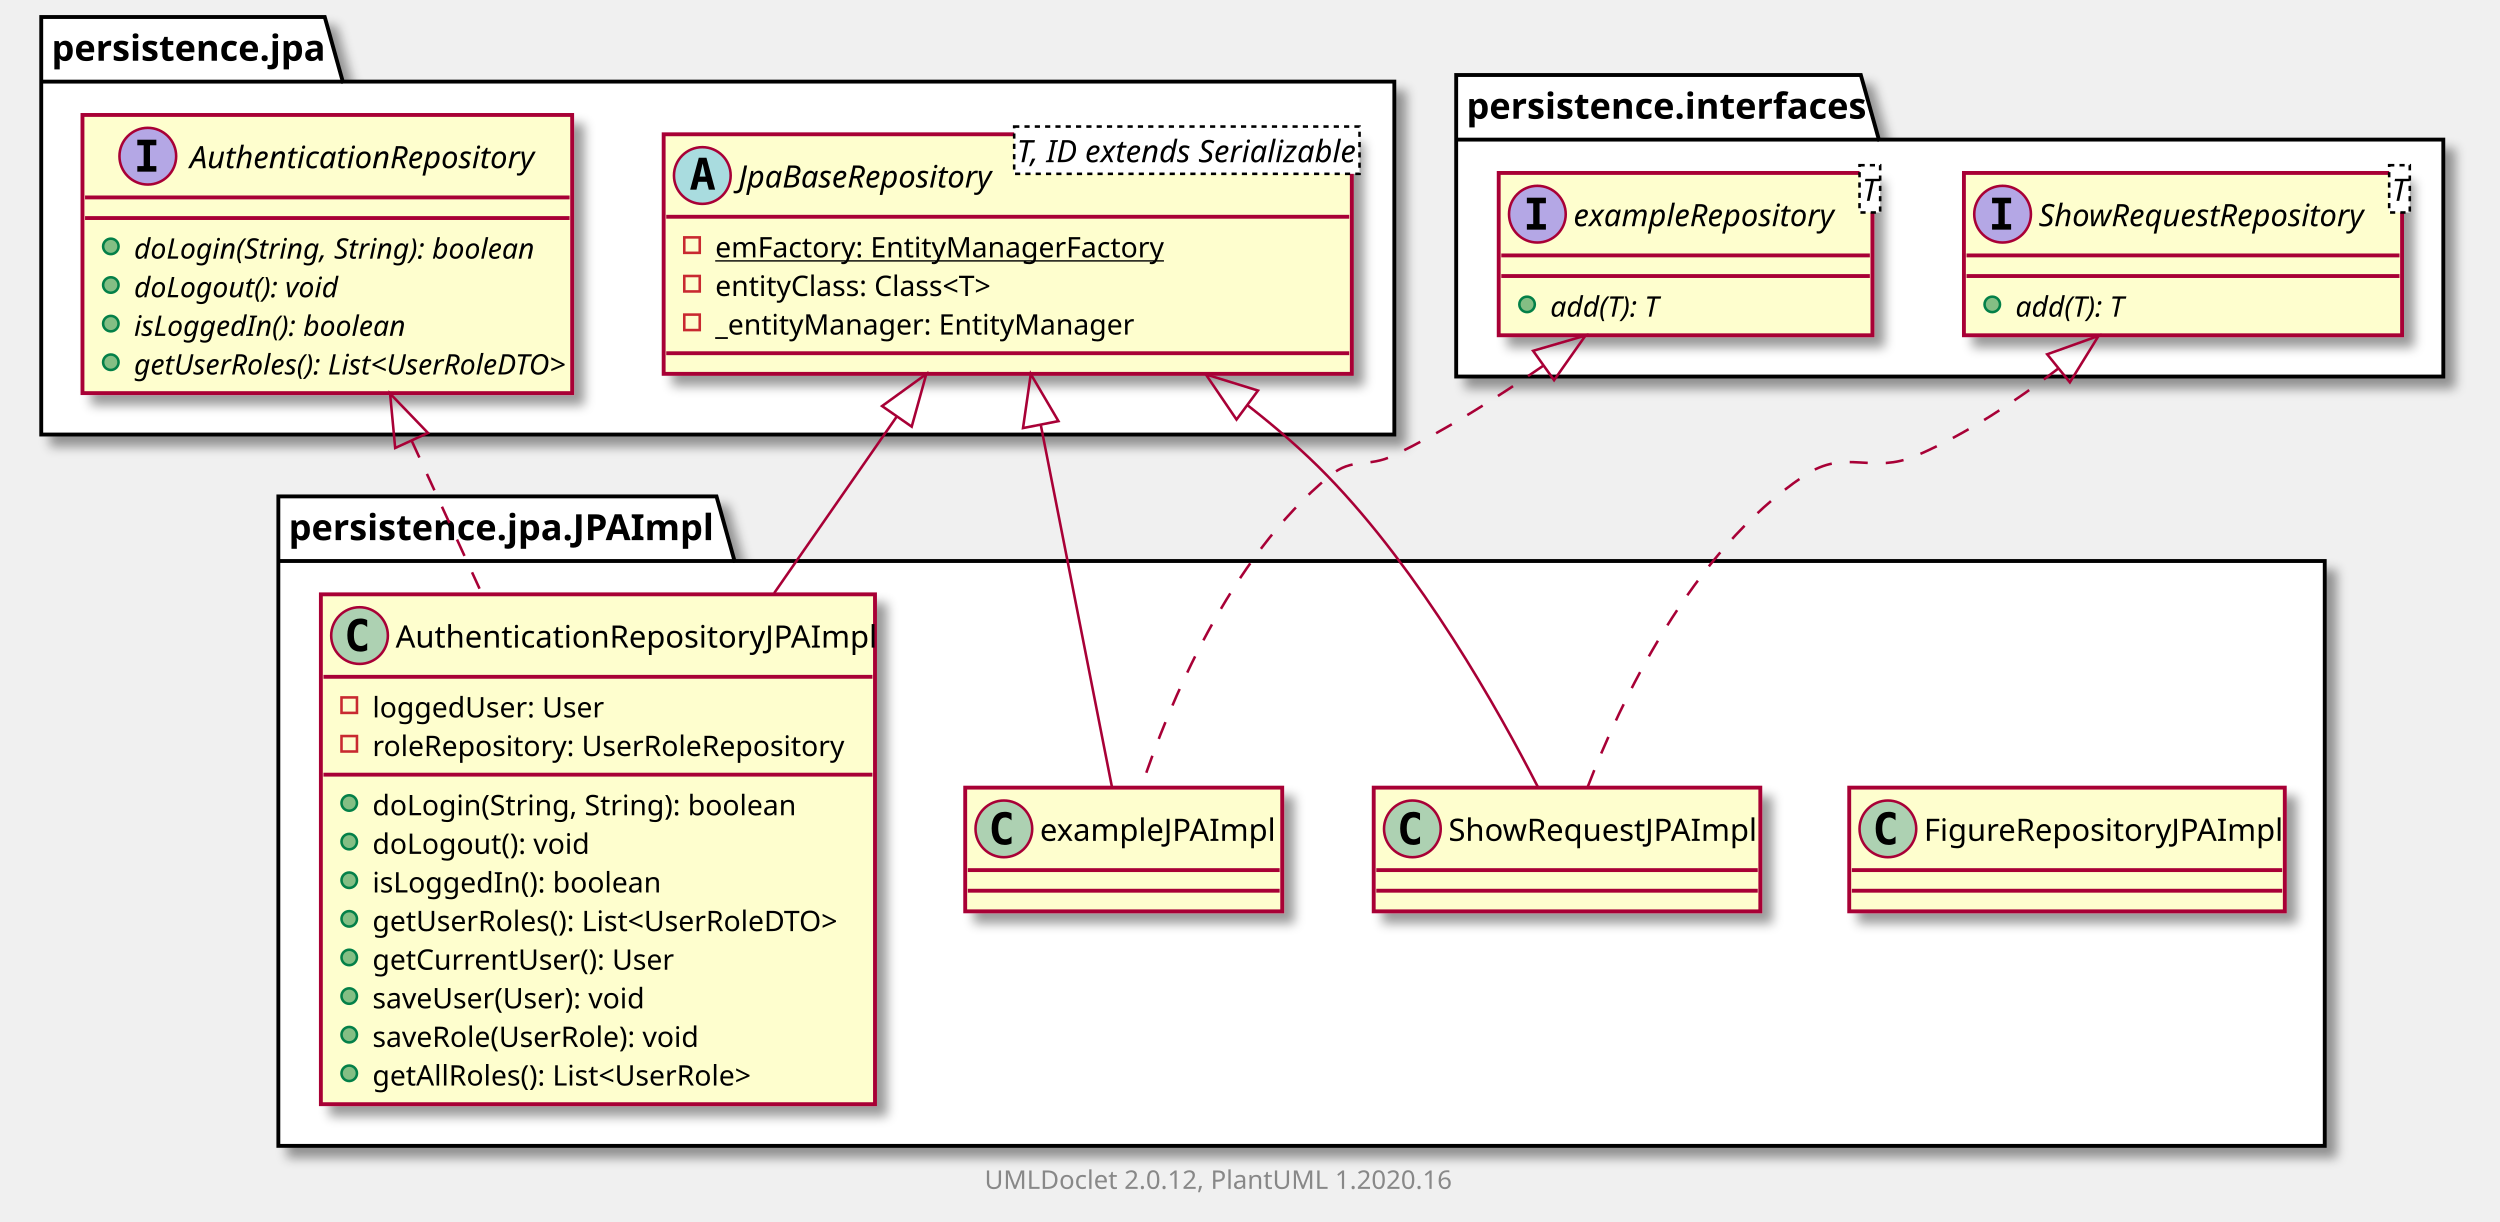
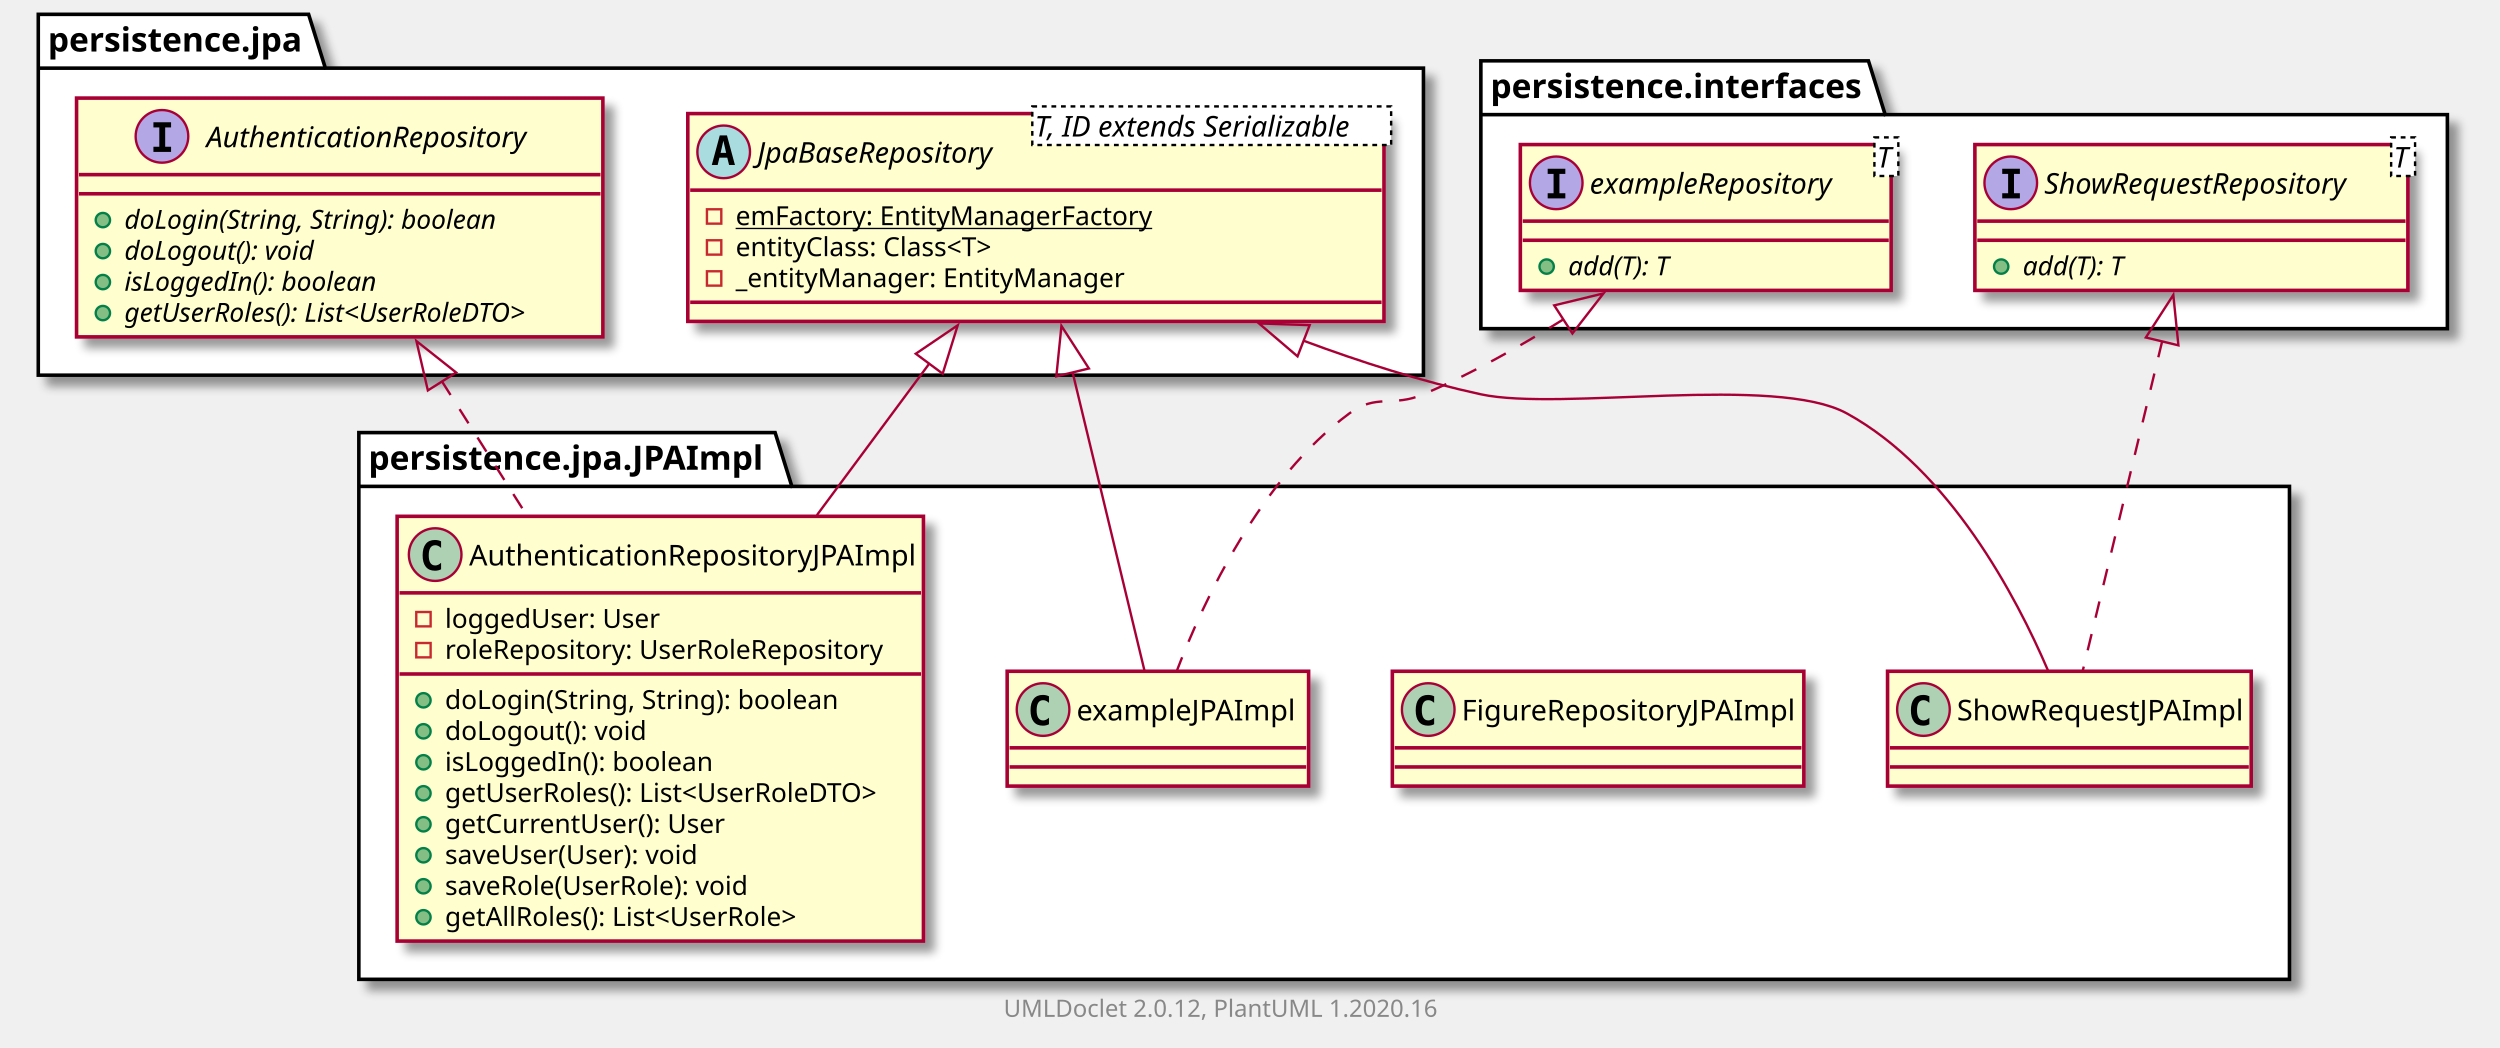
- <svg xmlns="http://www.w3.org/2000/svg" xmlns:xlink="http://www.w3.org/1999/xlink" contentScriptType="application/ecmascript" contentStyleType="text/css" height="474px" preserveAspectRatio="none" style="width:970px;height:474px;" version="1.1" viewBox="0 0 970 474" width="970px" zoomAndPan="magnify">
+ <svg xmlns="http://www.w3.org/2000/svg" xmlns:xlink="http://www.w3.org/1999/xlink" contentScriptType="application/ecmascript" contentStyleType="text/css" height="438px" preserveAspectRatio="none" style="width:1045px;height:438px;" version="1.1" viewBox="0 0 1045 438" width="1045px" zoomAndPan="magnify">
  <defs>
-     <filter height="300%" id="f1r7mi6amtvdbe" width="300%" x="-1" y="-1">
+     <filter height="300%" id="fq22nrsa3vr12" width="300%" x="-1" y="-1">
      <feGaussianBlur result="blurOut" stdDeviation="2.0" />
      <feColorMatrix in="blurOut" result="blurOut2" type="matrix" values="0 0 0 0 0 0 0 0 0 0 0 0 0 0 0 0 0 0 .4 0" />
      <feOffset dx="4.0" dy="4.0" in="blurOut2" result="blurOut3" />
      <feBlend in="SourceGraphic" in2="blurOut3" mode="normal" />
    </filter>
  </defs>
  <g>
-     <polygon fill="#FFFFFF" filter="url(#f1r7mi6amtvdbe)" points="108,192.602,278,192.602,285,217.67,902,217.67,902,444.602,108,444.602,108,192.602" style="stroke: #000000; stroke-width: 1.5;" />
-     <line style="stroke: #000000; stroke-width: 1.5;" x1="108" x2="285" y1="217.67" y2="217.67" />
-     <text fill="#000000" font-family="sans-serif" font-size="14" font-weight="bold" lengthAdjust="spacingAndGlyphs" textLength="164" x="112" y="209.568">persistence.jpa.JPAImpl</text>
-     <polygon fill="#FFFFFF" filter="url(#f1r7mi6amtvdbe)" points="16,6.602,126,6.602,133,31.67,541,31.67,541,168.602,16,168.602,16,6.602" style="stroke: #000000; stroke-width: 1.5;" />
-     <line style="stroke: #000000; stroke-width: 1.5;" x1="16" x2="133" y1="31.67" y2="31.67" />
-     <text fill="#000000" font-family="sans-serif" font-size="14" font-weight="bold" lengthAdjust="spacingAndGlyphs" textLength="104" x="20" y="23.568">persistence.jpa</text>
-     <polygon fill="#FFFFFF" filter="url(#f1r7mi6amtvdbe)" points="565,29.102,722,29.102,729,54.17,948,54.17,948,146.102,565,146.102,565,29.102" style="stroke: #000000; stroke-width: 1.5;" />
-     <line style="stroke: #000000; stroke-width: 1.5;" x1="565" x2="729" y1="54.17" y2="54.17" />
-     <text fill="#000000" font-family="sans-serif" font-size="14" font-weight="bold" lengthAdjust="spacingAndGlyphs" textLength="151" x="569" y="46.068">persistence.interfaces</text>
+     <polygon fill="#FFFFFF" filter="url(#fq22nrsa3vr12)" points="150,180.82,324,180.82,331,203.308,957,203.308,957,409.37,150,409.37,150,180.82" style="stroke: #000000; stroke-width: 1.5;" />
+     <line style="stroke: #000000; stroke-width: 1.5;" x1="150" x2="331" y1="203.308" y2="203.308" />
+     <text fill="#000000" font-family="sans-serif" font-size="14" font-weight="bold" lengthAdjust="spacingAndGlyphs" textLength="168" x="154" y="196.355">persistence.jpa.JPAImpl</text>
+     <polygon fill="#FFFFFF" filter="url(#fq22nrsa3vr12)" points="16,6,129,6,136,28.488,595,28.488,595,156.82,16,156.82,16,6" style="stroke: #000000; stroke-width: 1.5;" />
+     <line style="stroke: #000000; stroke-width: 1.5;" x1="16" x2="136" y1="28.488" y2="28.488" />
+     <text fill="#000000" font-family="sans-serif" font-size="14" font-weight="bold" lengthAdjust="spacingAndGlyphs" textLength="107" x="20" y="21.535">persistence.jpa</text>
+     <polygon fill="#FFFFFF" filter="url(#fq22nrsa3vr12)" points="619,25.43,781,25.43,788,47.918,1023,47.918,1023,137.39,619,137.39,619,25.43" style="stroke: #000000; stroke-width: 1.5;" />
+     <line style="stroke: #000000; stroke-width: 1.5;" x1="619" x2="788" y1="47.918" y2="47.918" />
+     <text fill="#000000" font-family="sans-serif" font-size="14" font-weight="bold" lengthAdjust="spacingAndGlyphs" textLength="156" x="623" y="40.965">persistence.interfaces</text>
+     <a href="exampleJPAImpl.html" target="_top" title="exampleJPAImpl.html" xlink:actuate="onRequest" xlink:href="exampleJPAImpl.html" xlink:show="new" xlink:title="exampleJPAImpl.html" xlink:type="simple">
+       <rect codeLine="3" fill="#FEFECE" filter="url(#fq22nrsa3vr12)" height="48" id="persistence.jpa.JPAImpl.exampleJPAImpl" style="stroke: #A80036; stroke-width: 1.5;" width="126" x="421" y="280.59" />
+       <ellipse cx="436" cy="296.59" fill="#ADD1B2" rx="11" ry="11" style="stroke: #A80036; stroke-width: 1.0;" />
+       <path d="M438.473,302.733 Q437.892,303.032 437.253,303.181 Q436.614,303.331 435.908,303.331 Q433.401,303.331 432.082,301.679 Q430.762,300.027 430.762,296.906 Q430.762,293.776 432.082,292.125 Q433.401,290.473 435.908,290.473 Q436.614,290.473 437.261,290.622 Q437.909,290.772 438.473,291.07 L438.473,293.793 Q437.842,293.212 437.249,292.942 Q436.655,292.673 436.024,292.673 Q434.68,292.673 433.995,293.739 Q433.31,294.806 433.31,296.906 Q433.31,298.998 433.995,300.064 Q434.68,301.131 436.024,301.131 Q436.655,301.131 437.249,300.861 Q437.842,300.591 438.473,300.01 Z " />
+       <text fill="#000000" font-family="sans-serif" font-size="12" lengthAdjust="spacingAndGlyphs" textLength="94" x="450" y="301.125">exampleJPAImpl</text>
+       <line style="stroke: #A80036; stroke-width: 1.5;" x1="422" x2="546" y1="312.59" y2="312.59" />
+       <line style="stroke: #A80036; stroke-width: 1.5;" x1="422" x2="546" y1="320.59" y2="320.59" />
+     </a>
+     <a href="ShowRequestJPAImpl.html" target="_top" title="ShowRequestJPAImpl.html" xlink:actuate="onRequest" xlink:href="ShowRequestJPAImpl.html" xlink:show="new" xlink:title="ShowRequestJPAImpl.html" xlink:type="simple">
+       <rect codeLine="5" fill="#FEFECE" filter="url(#fq22nrsa3vr12)" height="48" id="persistence.jpa.JPAImpl.ShowRequestJPAImpl" style="stroke: #A80036; stroke-width: 1.5;" width="152" x="789" y="280.59" />
+       <ellipse cx="804" cy="296.59" fill="#ADD1B2" rx="11" ry="11" style="stroke: #A80036; stroke-width: 1.0;" />
+       <path d="M806.473,302.733 Q805.892,303.032 805.253,303.181 Q804.614,303.331 803.908,303.331 Q801.401,303.331 800.082,301.679 Q798.762,300.027 798.762,296.906 Q798.762,293.776 800.082,292.125 Q801.401,290.473 803.908,290.473 Q804.614,290.473 805.261,290.622 Q805.909,290.772 806.473,291.07 L806.473,293.793 Q805.842,293.212 805.249,292.942 Q804.655,292.673 804.024,292.673 Q802.68,292.673 801.995,293.739 Q801.31,294.806 801.31,296.906 Q801.31,298.998 801.995,300.064 Q802.68,301.131 804.024,301.131 Q804.655,301.131 805.249,300.861 Q805.842,300.591 806.473,300.01 Z " />
+       <text fill="#000000" font-family="sans-serif" font-size="12" lengthAdjust="spacingAndGlyphs" textLength="120" x="818" y="301.125">ShowRequestJPAImpl</text>
+       <line style="stroke: #A80036; stroke-width: 1.5;" x1="790" x2="940" y1="312.59" y2="312.59" />
+       <line style="stroke: #A80036; stroke-width: 1.5;" x1="790" x2="940" y1="320.59" y2="320.59" />
+     </a>
    <a href="FigureRepositoryJPAImpl.html" target="_top" title="FigureRepositoryJPAImpl.html" xlink:actuate="onRequest" xlink:href="FigureRepositoryJPAImpl.html" xlink:show="new" xlink:title="FigureRepositoryJPAImpl.html" xlink:type="simple">
-       <rect codeLine="3" fill="#FEFECE" filter="url(#f1r7mi6amtvdbe)" height="48" id="persistence.jpa.JPAImpl.FigureRepositoryJPAImpl" style="stroke: #A80036; stroke-width: 1.5;" width="169" x="717.5" y="305.602" />
-       <ellipse cx="732.5" cy="321.602" fill="#ADD1B2" rx="11" ry="11" style="stroke: #A80036; stroke-width: 1.0;" />
-       <path d="M735.469,327.243 Q734.891,327.539 734.25,327.68 Q733.609,327.836 732.906,327.836 Q730.406,327.836 729.078,326.196 Q727.766,324.539 727.766,321.414 Q727.766,318.289 729.078,316.633 Q730.406,314.977 732.906,314.977 Q733.609,314.977 734.25,315.133 Q734.906,315.289 735.469,315.586 L735.469,318.305 Q734.844,317.727 734.25,317.461 Q733.656,317.18 733.031,317.18 Q731.688,317.18 731,318.258 Q730.312,319.321 730.312,321.414 Q730.312,323.508 731,324.586 Q731.688,325.649 733.031,325.649 Q733.656,325.649 734.25,325.383 Q734.844,325.102 735.469,324.524 L735.469,327.243 Z " />
-       <text fill="#000000" font-family="sans-serif" font-size="12" lengthAdjust="spacingAndGlyphs" textLength="137" x="746.5" y="326.258">FigureRepositoryJPAImpl</text>
-       <line style="stroke: #A80036; stroke-width: 1.5;" x1="718.5" x2="885.5" y1="337.602" y2="337.602" />
-       <line style="stroke: #A80036; stroke-width: 1.5;" x1="718.5" x2="885.5" y1="345.602" y2="345.602" />
+       <rect codeLine="7" fill="#FEFECE" filter="url(#fq22nrsa3vr12)" height="48" id="persistence.jpa.JPAImpl.FigureRepositoryJPAImpl" style="stroke: #A80036; stroke-width: 1.5;" width="172" x="582" y="280.59" />
+       <ellipse cx="597" cy="296.59" fill="#ADD1B2" rx="11" ry="11" style="stroke: #A80036; stroke-width: 1.0;" />
+       <path d="M599.473,302.733 Q598.892,303.032 598.253,303.181 Q597.614,303.331 596.908,303.331 Q594.401,303.331 593.082,301.679 Q591.762,300.027 591.762,296.906 Q591.762,293.776 593.082,292.125 Q594.401,290.473 596.908,290.473 Q597.614,290.473 598.261,290.622 Q598.909,290.772 599.473,291.07 L599.473,293.793 Q598.842,293.212 598.249,292.942 Q597.655,292.673 597.024,292.673 Q595.68,292.673 594.995,293.739 Q594.31,294.806 594.31,296.906 Q594.31,298.998 594.995,300.064 Q595.68,301.131 597.024,301.131 Q597.655,301.131 598.249,300.861 Q598.842,300.591 599.473,300.01 Z " />
+       <text fill="#000000" font-family="sans-serif" font-size="12" lengthAdjust="spacingAndGlyphs" textLength="140" x="611" y="301.125">FigureRepositoryJPAImpl</text>
+       <line style="stroke: #A80036; stroke-width: 1.5;" x1="583" x2="753" y1="312.59" y2="312.59" />
+       <line style="stroke: #A80036; stroke-width: 1.5;" x1="583" x2="753" y1="320.59" y2="320.59" />
    </a>
    <a href="AuthenticationRepositoryJPAImpl.html" target="_top" title="AuthenticationRepositoryJPAImpl.html" xlink:actuate="onRequest" xlink:href="AuthenticationRepositoryJPAImpl.html" xlink:show="new" xlink:title="AuthenticationRepositoryJPAImpl.html" xlink:type="simple">
-       <rect codeLine="5" fill="#FEFECE" filter="url(#f1r7mi6amtvdbe)" height="197.819" id="persistence.jpa.JPAImpl.AuthenticationRepositoryJPAImpl" style="stroke: #A80036; stroke-width: 1.5;" width="215" x="124.5" y="230.602" />
-       <ellipse cx="139.5" cy="246.602" fill="#ADD1B2" rx="11" ry="11" style="stroke: #A80036; stroke-width: 1.0;" />
-       <path d="M142.469,252.243 Q141.891,252.54 141.25,252.68 Q140.609,252.836 139.906,252.836 Q137.406,252.836 136.078,251.196 Q134.766,249.54 134.766,246.415 Q134.766,243.29 136.078,241.633 Q137.406,239.977 139.906,239.977 Q140.609,239.977 141.25,240.133 Q141.906,240.29 142.469,240.586 L142.469,243.305 Q141.844,242.727 141.25,242.461 Q140.656,242.18 140.031,242.18 Q138.688,242.18 138,243.258 Q137.312,244.321 137.312,246.415 Q137.312,248.508 138,249.586 Q138.688,250.649 140.031,250.649 Q140.656,250.649 141.25,250.383 Q141.844,250.102 142.469,249.524 L142.469,252.243 Z " />
-       <text fill="#000000" font-family="sans-serif" font-size="12" lengthAdjust="spacingAndGlyphs" textLength="183" x="153.5" y="251.258">AuthenticationRepositoryJPAImpl</text>
-       <line style="stroke: #A80036; stroke-width: 1.5;" x1="125.5" x2="338.5" y1="262.602" y2="262.602" />
-       <rect fill="none" height="6" style="stroke: #C82930; stroke-width: 1.0;" width="6" x="132.5" y="270.602" />
-       <text fill="#000000" font-family="sans-serif" font-size="11" lengthAdjust="spacingAndGlyphs" textLength="91" x="144.5" y="278.361">loggedUser: User</text>
-       <rect fill="none" height="6" style="stroke: #C82930; stroke-width: 1.0;" width="6" x="132.5" y="285.584" />
-       <text fill="#000000" font-family="sans-serif" font-size="11" lengthAdjust="spacingAndGlyphs" textLength="188" x="144.5" y="293.343">roleRepository: UserRoleRepository</text>
-       <line style="stroke: #A80036; stroke-width: 1.5;" x1="125.5" x2="338.5" y1="300.566" y2="300.566" />
-       <ellipse cx="135.5" cy="311.566" fill="#84BE84" rx="3" ry="3" style="stroke: #038048; stroke-width: 1.0;" />
-       <text fill="#000000" font-family="sans-serif" font-size="11" lengthAdjust="spacingAndGlyphs" textLength="169" x="144.5" y="316.325">doLogin(String, String): boolean</text>
-       <ellipse cx="135.5" cy="326.548" fill="#84BE84" rx="3" ry="3" style="stroke: #038048; stroke-width: 1.0;" />
-       <text fill="#000000" font-family="sans-serif" font-size="11" lengthAdjust="spacingAndGlyphs" textLength="87" x="144.5" y="331.307">doLogout(): void</text>
-       <ellipse cx="135.5" cy="341.529" fill="#84BE84" rx="3" ry="3" style="stroke: #038048; stroke-width: 1.0;" />
-       <text fill="#000000" font-family="sans-serif" font-size="11" lengthAdjust="spacingAndGlyphs" textLength="114" x="144.5" y="346.288">isLoggedIn(): boolean</text>
-       <ellipse cx="135.5" cy="356.511" fill="#84BE84" rx="3" ry="3" style="stroke: #038048; stroke-width: 1.0;" />
-       <text fill="#000000" font-family="sans-serif" font-size="11" lengthAdjust="spacingAndGlyphs" textLength="181" x="144.5" y="361.27">getUserRoles(): List&lt;UserRoleDTO&gt;</text>
-       <ellipse cx="135.5" cy="371.493" fill="#84BE84" rx="3" ry="3" style="stroke: #038048; stroke-width: 1.0;" />
-       <text fill="#000000" font-family="sans-serif" font-size="11" lengthAdjust="spacingAndGlyphs" textLength="118" x="144.5" y="376.252">getCurrentUser(): User</text>
-       <ellipse cx="135.5" cy="386.475" fill="#84BE84" rx="3" ry="3" style="stroke: #038048; stroke-width: 1.0;" />
-       <text fill="#000000" font-family="sans-serif" font-size="11" lengthAdjust="spacingAndGlyphs" textLength="106" x="144.5" y="391.234">saveUser(User): void</text>
-       <ellipse cx="135.5" cy="401.457" fill="#84BE84" rx="3" ry="3" style="stroke: #038048; stroke-width: 1.0;" />
-       <text fill="#000000" font-family="sans-serif" font-size="11" lengthAdjust="spacingAndGlyphs" textLength="128" x="144.5" y="406.216">saveRole(UserRole): void</text>
-       <ellipse cx="135.5" cy="416.439" fill="#84BE84" rx="3" ry="3" style="stroke: #038048; stroke-width: 1.0;" />
-       <text fill="#000000" font-family="sans-serif" font-size="11" lengthAdjust="spacingAndGlyphs" textLength="147" x="144.5" y="421.198">getAllRoles(): List&lt;UserRole&gt;</text>
-     </a>
-     <a href="ShowRequestJPAImpl.html" target="_top" title="ShowRequestJPAImpl.html" xlink:actuate="onRequest" xlink:href="ShowRequestJPAImpl.html" xlink:show="new" xlink:title="ShowRequestJPAImpl.html" xlink:type="simple">
-       <rect codeLine="18" fill="#FEFECE" filter="url(#f1r7mi6amtvdbe)" height="48" id="persistence.jpa.JPAImpl.ShowRequestJPAImpl" style="stroke: #A80036; stroke-width: 1.5;" width="150" x="533" y="305.602" />
-       <ellipse cx="548" cy="321.602" fill="#ADD1B2" rx="11" ry="11" style="stroke: #A80036; stroke-width: 1.0;" />
-       <path d="M550.969,327.243 Q550.391,327.539 549.75,327.68 Q549.109,327.836 548.406,327.836 Q545.906,327.836 544.578,326.196 Q543.266,324.539 543.266,321.414 Q543.266,318.289 544.578,316.633 Q545.906,314.977 548.406,314.977 Q549.109,314.977 549.75,315.133 Q550.406,315.289 550.969,315.586 L550.969,318.305 Q550.344,317.727 549.75,317.461 Q549.156,317.18 548.531,317.18 Q547.188,317.18 546.5,318.258 Q545.812,319.321 545.812,321.414 Q545.812,323.508 546.5,324.586 Q547.188,325.649 548.531,325.649 Q549.156,325.649 549.75,325.383 Q550.344,325.102 550.969,324.524 L550.969,327.243 Z " />
-       <text fill="#000000" font-family="sans-serif" font-size="12" lengthAdjust="spacingAndGlyphs" textLength="118" x="562" y="326.258">ShowRequestJPAImpl</text>
-       <line style="stroke: #A80036; stroke-width: 1.5;" x1="534" x2="682" y1="337.602" y2="337.602" />
-       <line style="stroke: #A80036; stroke-width: 1.5;" x1="534" x2="682" y1="345.602" y2="345.602" />
-     </a>
-     <a href="exampleJPAImpl.html" target="_top" title="exampleJPAImpl.html" xlink:actuate="onRequest" xlink:href="exampleJPAImpl.html" xlink:show="new" xlink:title="exampleJPAImpl.html" xlink:type="simple">
-       <rect codeLine="20" fill="#FEFECE" filter="url(#f1r7mi6amtvdbe)" height="48" id="persistence.jpa.JPAImpl.exampleJPAImpl" style="stroke: #A80036; stroke-width: 1.5;" width="123" x="374.5" y="305.602" />
-       <ellipse cx="389.5" cy="321.602" fill="#ADD1B2" rx="11" ry="11" style="stroke: #A80036; stroke-width: 1.0;" />
-       <path d="M392.469,327.243 Q391.891,327.539 391.25,327.68 Q390.609,327.836 389.906,327.836 Q387.406,327.836 386.078,326.196 Q384.766,324.539 384.766,321.414 Q384.766,318.289 386.078,316.633 Q387.406,314.977 389.906,314.977 Q390.609,314.977 391.25,315.133 Q391.906,315.289 392.469,315.586 L392.469,318.305 Q391.844,317.727 391.25,317.461 Q390.656,317.18 390.031,317.18 Q388.688,317.18 388,318.258 Q387.312,319.321 387.312,321.414 Q387.312,323.508 388,324.586 Q388.688,325.649 390.031,325.649 Q390.656,325.649 391.25,325.383 Q391.844,325.102 392.469,324.524 L392.469,327.243 Z " />
-       <text fill="#000000" font-family="sans-serif" font-size="12" lengthAdjust="spacingAndGlyphs" textLength="91" x="403.5" y="326.258">exampleJPAImpl</text>
-       <line style="stroke: #A80036; stroke-width: 1.5;" x1="375.5" x2="496.5" y1="337.602" y2="337.602" />
-       <line style="stroke: #A80036; stroke-width: 1.5;" x1="375.5" x2="496.5" y1="345.602" y2="345.602" />
+       <rect codeLine="9" fill="#FEFECE" filter="url(#fq22nrsa3vr12)" height="177.551" id="persistence.jpa.JPAImpl.AuthenticationRepositoryJPAImpl" style="stroke: #A80036; stroke-width: 1.5;" width="220" x="166" y="215.82" />
+       <ellipse cx="181.9" cy="231.82" fill="#ADD1B2" rx="11" ry="11" style="stroke: #A80036; stroke-width: 1.0;" />
+       <path d="M184.373,237.963 Q183.792,238.262 183.153,238.411 Q182.514,238.561 181.808,238.561 Q179.301,238.561 177.982,236.909 Q176.662,235.257 176.662,232.136 Q176.662,229.006 177.982,227.355 Q179.301,225.703 181.808,225.703 Q182.514,225.703 183.161,225.852 Q183.809,226.002 184.373,226.3 L184.373,229.023 Q183.742,228.442 183.149,228.172 Q182.555,227.903 181.924,227.903 Q180.58,227.903 179.895,228.969 Q179.21,230.036 179.21,232.136 Q179.21,234.228 179.895,235.294 Q180.58,236.361 181.924,236.361 Q182.555,236.361 183.149,236.091 Q183.742,235.821 184.373,235.24 Z " />
+       <text fill="#000000" font-family="sans-serif" font-size="12" lengthAdjust="spacingAndGlyphs" textLength="186" x="196.1" y="236.355">AuthenticationRepositoryJPAImpl</text>
+       <line style="stroke: #A80036; stroke-width: 1.5;" x1="167" x2="385" y1="247.82" y2="247.82" />
+       <rect fill="none" height="6" style="stroke: #C82930; stroke-width: 1.0;" width="6" x="174" y="255.82" />
+       <text fill="#000000" font-family="sans-serif" font-size="11" lengthAdjust="spacingAndGlyphs" textLength="93" x="186" y="262.455">loggedUser: User</text>
+       <rect fill="none" height="6" style="stroke: #C82930; stroke-width: 1.0;" width="6" x="174" y="268.775" />
+       <text fill="#000000" font-family="sans-serif" font-size="11" lengthAdjust="spacingAndGlyphs" textLength="191" x="186" y="275.41">roleRepository: UserRoleRepository</text>
+       <line style="stroke: #A80036; stroke-width: 1.5;" x1="167" x2="385" y1="281.73" y2="281.73" />
+       <ellipse cx="177" cy="292.73" fill="#84BE84" rx="3" ry="3" style="stroke: #038048; stroke-width: 1.0;" />
+       <text fill="#000000" font-family="sans-serif" font-size="11" lengthAdjust="spacingAndGlyphs" textLength="171" x="186" y="296.365">doLogin(String, String): boolean</text>
+       <ellipse cx="177" cy="305.685" fill="#84BE84" rx="3" ry="3" style="stroke: #038048; stroke-width: 1.0;" />
+       <text fill="#000000" font-family="sans-serif" font-size="11" lengthAdjust="spacingAndGlyphs" textLength="89" x="186" y="309.32">doLogout(): void</text>
+       <ellipse cx="177" cy="318.64" fill="#84BE84" rx="3" ry="3" style="stroke: #038048; stroke-width: 1.0;" />
+       <text fill="#000000" font-family="sans-serif" font-size="11" lengthAdjust="spacingAndGlyphs" textLength="116" x="186" y="322.275">isLoggedIn(): boolean</text>
+       <ellipse cx="177" cy="331.595" fill="#84BE84" rx="3" ry="3" style="stroke: #038048; stroke-width: 1.0;" />
+       <text fill="#000000" font-family="sans-serif" font-size="11" lengthAdjust="spacingAndGlyphs" textLength="194" x="186" y="335.23">getUserRoles(): List&lt;UserRoleDTO&gt;</text>
+       <ellipse cx="177" cy="344.55" fill="#84BE84" rx="3" ry="3" style="stroke: #038048; stroke-width: 1.0;" />
+       <text fill="#000000" font-family="sans-serif" font-size="11" lengthAdjust="spacingAndGlyphs" textLength="123" x="186" y="348.185">getCurrentUser(): User</text>
+       <ellipse cx="177" cy="357.505" fill="#84BE84" rx="3" ry="3" style="stroke: #038048; stroke-width: 1.0;" />
+       <text fill="#000000" font-family="sans-serif" font-size="11" lengthAdjust="spacingAndGlyphs" textLength="111" x="186" y="361.14">saveUser(User): void</text>
+       <ellipse cx="177" cy="370.461" fill="#84BE84" rx="3" ry="3" style="stroke: #038048; stroke-width: 1.0;" />
+       <text fill="#000000" font-family="sans-serif" font-size="11" lengthAdjust="spacingAndGlyphs" textLength="132" x="186" y="374.095">saveRole(UserRole): void</text>
+       <ellipse cx="177" cy="383.416" fill="#84BE84" rx="3" ry="3" style="stroke: #038048; stroke-width: 1.0;" />
+       <text fill="#000000" font-family="sans-serif" font-size="11" lengthAdjust="spacingAndGlyphs" textLength="159" x="186" y="387.05">getAllRoles(): List&lt;UserRole&gt;</text>
    </a>
    <a href="../JpaBaseRepository.html" target="_top" title="../JpaBaseRepository.html" xlink:actuate="onRequest" xlink:href="../JpaBaseRepository.html" xlink:show="new" xlink:title="../JpaBaseRepository.html" xlink:type="simple">
-       <rect codeLine="31" fill="#FEFECE" filter="url(#f1r7mi6amtvdbe)" height="92.946" id="persistence.jpa.JpaBaseRepository" style="stroke: #A80036; stroke-width: 1.5;" width="267" x="257.5" y="52.102" />
-       <ellipse cx="272.5" cy="68.102" fill="#A9DCDF" rx="11" ry="11" style="stroke: #A80036; stroke-width: 1.0;" />
-       <path d="M272.609,63.446 L271.453,68.524 L273.781,68.524 L272.609,63.446 Z M271.125,61.211 L274.109,61.211 L277.469,73.602 L275.016,73.602 L274.25,70.54 L270.969,70.54 L270.219,73.602 L267.781,73.602 L271.125,61.211 Z " />
-       <text fill="#000000" font-family="sans-serif" font-size="12" font-style="italic" lengthAdjust="spacingAndGlyphs" textLength="99" x="286.5" y="72.758">JpaBaseRepository</text>
-       <rect fill="#FFFFFF" height="18.344" style="stroke: #000000; stroke-width: 1.0; stroke-dasharray: 2.0,2.0;" width="134" x="393.5" y="49.102" />
-       <text fill="#000000" font-family="sans-serif" font-size="12" font-style="italic" lengthAdjust="spacingAndGlyphs" textLength="132" x="394.5" y="62.93">T, ID extends Serializable</text>
-       <line style="stroke: #A80036; stroke-width: 1.5;" x1="258.5" x2="523.5" y1="84.102" y2="84.102" />
-       <rect fill="none" height="6" style="stroke: #C82930; stroke-width: 1.0;" width="6" x="265.5" y="92.102" />
-       <text fill="#000000" font-family="sans-serif" font-size="11" lengthAdjust="spacingAndGlyphs" text-decoration="underline" textLength="177" x="277.5" y="99.861">emFactory: EntityManagerFactory</text>
-       <rect fill="none" height="6" style="stroke: #C82930; stroke-width: 1.0;" width="6" x="265.5" y="107.084" />
-       <text fill="#000000" font-family="sans-serif" font-size="11" lengthAdjust="spacingAndGlyphs" textLength="106" x="277.5" y="114.843">entityClass: Class&lt;T&gt;</text>
-       <rect fill="none" height="6" style="stroke: #C82930; stroke-width: 1.0;" width="6" x="265.5" y="122.066" />
-       <text fill="#000000" font-family="sans-serif" font-size="11" lengthAdjust="spacingAndGlyphs" textLength="165" x="277.5" y="129.825">_entityManager: EntityManager</text>
-       <line style="stroke: #A80036; stroke-width: 1.5;" x1="258.5" x2="523.5" y1="137.048" y2="137.048" />
+       <rect codeLine="31" fill="#FEFECE" filter="url(#fq22nrsa3vr12)" height="86.865" id="persistence.jpa.JpaBaseRepository" style="stroke: #A80036; stroke-width: 1.5;" width="291" x="287.5" y="47.48" />
+       <ellipse cx="302.5" cy="63.48" fill="#A9DCDF" rx="11" ry="11" style="stroke: #A80036; stroke-width: 1.0;" />
+       <path d="M302.363,58.828 L301.209,63.9 L303.525,63.9 Z M300.869,56.587 L303.866,56.587 L307.211,68.98 L304.762,68.98 L303.998,65.917 L300.72,65.917 L299.973,68.98 L297.524,68.98 Z " />
+       <text fill="#000000" font-family="sans-serif" font-size="12" font-style="italic" lengthAdjust="spacingAndGlyphs" textLength="107" x="316.5" y="68.015">JpaBaseRepository</text>
+       <rect fill="#FFFFFF" height="16.133" style="stroke: #000000; stroke-width: 1.0; stroke-dasharray: 2.0,2.0;" width="150" x="431.5" y="44.48" />
+       <text fill="#000000" font-family="sans-serif" font-size="12" font-style="italic" lengthAdjust="spacingAndGlyphs" textLength="148" x="432.5" y="57.082">T, ID extends Serializable</text>
+       <line style="stroke: #A80036; stroke-width: 1.5;" x1="288.5" x2="577.5" y1="79.48" y2="79.48" />
+       <rect fill="none" height="6" style="stroke: #C82930; stroke-width: 1.0;" width="6" x="295.5" y="87.48" />
+       <text fill="#000000" font-family="sans-serif" font-size="11" lengthAdjust="spacingAndGlyphs" text-decoration="underline" textLength="178" x="307.5" y="94.115">emFactory: EntityManagerFactory</text>
+       <rect fill="none" height="6" style="stroke: #C82930; stroke-width: 1.0;" width="6" x="295.5" y="100.435" />
+       <text fill="#000000" font-family="sans-serif" font-size="11" lengthAdjust="spacingAndGlyphs" textLength="119" x="307.5" y="107.07">entityClass: Class&lt;T&gt;</text>
+       <rect fill="none" height="6" style="stroke: #C82930; stroke-width: 1.0;" width="6" x="295.5" y="113.39" />
+       <text fill="#000000" font-family="sans-serif" font-size="11" lengthAdjust="spacingAndGlyphs" textLength="164" x="307.5" y="120.025">_entityManager: EntityManager</text>
+       <line style="stroke: #A80036; stroke-width: 1.5;" x1="288.5" x2="577.5" y1="126.345" y2="126.345" />
    </a>
    <a href="../AuthenticationRepository.html" target="_top" title="../AuthenticationRepository.html" xlink:actuate="onRequest" xlink:href="../AuthenticationRepository.html" xlink:show="new" xlink:title="../AuthenticationRepository.html" xlink:type="simple">
-       <rect codeLine="36" fill="#FEFECE" filter="url(#f1r7mi6amtvdbe)" height="107.928" id="persistence.jpa.AuthenticationRepository" style="stroke: #A80036; stroke-width: 1.5;" width="190" x="32" y="44.602" />
-       <ellipse cx="57.35" cy="60.602" fill="#B4A7E5" rx="11" ry="11" style="stroke: #A80036; stroke-width: 1.0;" />
-       <path d="M53.272,56.368 L53.272,54.211 L60.663,54.211 L60.663,56.368 L58.194,56.368 L58.194,64.446 L60.663,64.446 L60.663,66.602 L53.272,66.602 L53.272,64.446 L55.741,64.446 L55.741,56.368 L53.272,56.368 Z " />
-       <text fill="#000000" font-family="sans-serif" font-size="12" font-style="italic" lengthAdjust="spacingAndGlyphs" textLength="135" x="73.65" y="65.258">AuthenticationRepository</text>
-       <line style="stroke: #A80036; stroke-width: 1.5;" x1="33" x2="221" y1="76.602" y2="76.602" />
-       <line style="stroke: #A80036; stroke-width: 1.5;" x1="33" x2="221" y1="84.602" y2="84.602" />
-       <ellipse cx="43" cy="95.602" fill="#84BE84" rx="3" ry="3" style="stroke: #038048; stroke-width: 1.0;" />
-       <text fill="#000000" font-family="sans-serif" font-size="11" font-style="italic" lengthAdjust="spacingAndGlyphs" textLength="152" x="52" y="100.361">doLogin(String, String): boolean</text>
-       <ellipse cx="43" cy="110.584" fill="#84BE84" rx="3" ry="3" style="stroke: #038048; stroke-width: 1.0;" />
-       <text fill="#000000" font-family="sans-serif" font-size="11" font-style="italic" lengthAdjust="spacingAndGlyphs" textLength="77" x="52" y="115.343">doLogout(): void</text>
-       <ellipse cx="43" cy="125.566" fill="#84BE84" rx="3" ry="3" style="stroke: #038048; stroke-width: 1.0;" />
-       <text fill="#000000" font-family="sans-serif" font-size="11" font-style="italic" lengthAdjust="spacingAndGlyphs" textLength="102" x="52" y="130.325">isLoggedIn(): boolean</text>
-       <ellipse cx="43" cy="140.548" fill="#84BE84" rx="3" ry="3" style="stroke: #038048; stroke-width: 1.0;" />
-       <text fill="#000000" font-family="sans-serif" font-size="11" font-style="italic" lengthAdjust="spacingAndGlyphs" textLength="164" x="52" y="145.307">getUserRoles(): List&lt;UserRoleDTO&gt;</text>
+       <rect codeLine="36" fill="#FEFECE" filter="url(#fq22nrsa3vr12)" height="99.82" id="persistence.jpa.AuthenticationRepository" style="stroke: #A80036; stroke-width: 1.5;" width="220" x="32" y="41" />
+       <ellipse cx="67.7" cy="57" fill="#B4A7E5" rx="11" ry="11" style="stroke: #A80036; stroke-width: 1.0;" />
+       <path d="M64.128,53.265 L64.128,51.107 L71.507,51.107 L71.507,53.265 L69.042,53.265 L69.042,61.342 L71.507,61.342 L71.507,63.5 L64.128,63.5 L64.128,61.342 L66.593,61.342 L66.593,53.265 Z " />
+       <text fill="#000000" font-family="sans-serif" font-size="12" font-style="italic" lengthAdjust="spacingAndGlyphs" textLength="142" x="86.3" y="61.535">AuthenticationRepository</text>
+       <line style="stroke: #A80036; stroke-width: 1.5;" x1="33" x2="251" y1="73" y2="73" />
+       <line style="stroke: #A80036; stroke-width: 1.5;" x1="33" x2="251" y1="81" y2="81" />
+       <ellipse cx="43" cy="92" fill="#84BE84" rx="3" ry="3" style="stroke: #038048; stroke-width: 1.0;" />
+       <text fill="#000000" font-family="sans-serif" font-size="11" font-style="italic" lengthAdjust="spacingAndGlyphs" textLength="171" x="52" y="95.635">doLogin(String, String): boolean</text>
+       <ellipse cx="43" cy="104.955" fill="#84BE84" rx="3" ry="3" style="stroke: #038048; stroke-width: 1.0;" />
+       <text fill="#000000" font-family="sans-serif" font-size="11" font-style="italic" lengthAdjust="spacingAndGlyphs" textLength="89" x="52" y="108.59">doLogout(): void</text>
+       <ellipse cx="43" cy="117.91" fill="#84BE84" rx="3" ry="3" style="stroke: #038048; stroke-width: 1.0;" />
+       <text fill="#000000" font-family="sans-serif" font-size="11" font-style="italic" lengthAdjust="spacingAndGlyphs" textLength="116" x="52" y="121.545">isLoggedIn(): boolean</text>
+       <ellipse cx="43" cy="130.865" fill="#84BE84" rx="3" ry="3" style="stroke: #038048; stroke-width: 1.0;" />
+       <text fill="#000000" font-family="sans-serif" font-size="11" font-style="italic" lengthAdjust="spacingAndGlyphs" textLength="194" x="52" y="134.5">getUserRoles(): List&lt;UserRoleDTO&gt;</text>
+     </a>
+     <a href="../../interfaces/exampleRepository.html" target="_top" title="../../interfaces/exampleRepository.html" xlink:actuate="onRequest" xlink:href="../../interfaces/exampleRepository.html" xlink:show="new" xlink:title="../../interfaces/exampleRepository.html" xlink:type="simple">
+       <rect codeLine="45" fill="#FEFECE" filter="url(#fq22nrsa3vr12)" height="60.955" id="persistence.interfaces.exampleRepository" style="stroke: #A80036; stroke-width: 1.5;" width="155" x="635.5" y="60.43" />
+       <ellipse cx="650.5" cy="76.43" fill="#B4A7E5" rx="11" ry="11" style="stroke: #A80036; stroke-width: 1.0;" />
+       <path d="M646.928,72.695 L646.928,70.537 L654.307,70.537 L654.307,72.695 L651.842,72.695 L651.842,80.772 L654.307,80.772 L654.307,82.93 L646.928,82.93 L646.928,80.772 L649.393,80.772 L649.393,72.695 Z " />
+       <text fill="#000000" font-family="sans-serif" font-size="12" font-style="italic" lengthAdjust="spacingAndGlyphs" textLength="111" x="664.5" y="80.965">exampleRepository</text>
+       <rect fill="#FFFFFF" height="16.133" style="stroke: #000000; stroke-width: 1.0; stroke-dasharray: 2.0,2.0;" width="10" x="783.5" y="57.43" />
+       <text fill="#000000" font-family="sans-serif" font-size="12" font-style="italic" lengthAdjust="spacingAndGlyphs" textLength="8" x="784.5" y="70.032">T</text>
+       <line style="stroke: #A80036; stroke-width: 1.5;" x1="636.5" x2="789.5" y1="92.43" y2="92.43" />
+       <line style="stroke: #A80036; stroke-width: 1.5;" x1="636.5" x2="789.5" y1="100.43" y2="100.43" />
+       <ellipse cx="646.5" cy="111.43" fill="#84BE84" rx="3" ry="3" style="stroke: #038048; stroke-width: 1.0;" />
+       <text fill="#000000" font-family="sans-serif" font-size="11" font-style="italic" lengthAdjust="spacingAndGlyphs" textLength="48" x="655.5" y="115.065">add(T): T</text>
    </a>
    <a href="../../interfaces/ShowRequestRepository.html" target="_top" title="../../interfaces/ShowRequestRepository.html" xlink:actuate="onRequest" xlink:href="../../interfaces/ShowRequestRepository.html" xlink:show="new" xlink:title="../../interfaces/ShowRequestRepository.html" xlink:type="simple">
-       <rect codeLine="45" fill="#FEFECE" filter="url(#f1r7mi6amtvdbe)" height="62.982" id="persistence.interfaces.ShowRequestRepository" style="stroke: #A80036; stroke-width: 1.5;" width="170" x="762" y="67.102" />
-       <ellipse cx="777" cy="83.102" fill="#B4A7E5" rx="11" ry="11" style="stroke: #A80036; stroke-width: 1.0;" />
-       <path d="M772.922,78.868 L772.922,76.711 L780.312,76.711 L780.312,78.868 L777.844,78.868 L777.844,86.946 L780.312,86.946 L780.312,89.102 L772.922,89.102 L772.922,86.946 L775.391,86.946 L775.391,78.868 L772.922,78.868 Z " />
-       <text fill="#000000" font-family="sans-serif" font-size="12" font-style="italic" lengthAdjust="spacingAndGlyphs" textLength="128" x="791" y="87.758">ShowRequestRepository</text>
-       <rect fill="#FFFFFF" height="18.344" style="stroke: #000000; stroke-width: 1.0; stroke-dasharray: 2.0,2.0;" width="8" x="927" y="64.102" />
-       <text fill="#000000" font-family="sans-serif" font-size="12" font-style="italic" lengthAdjust="spacingAndGlyphs" textLength="6" x="928" y="77.93">T</text>
-       <line style="stroke: #A80036; stroke-width: 1.5;" x1="763" x2="931" y1="99.102" y2="99.102" />
-       <line style="stroke: #A80036; stroke-width: 1.5;" x1="763" x2="931" y1="107.102" y2="107.102" />
-       <ellipse cx="773" cy="118.102" fill="#84BE84" rx="3" ry="3" style="stroke: #038048; stroke-width: 1.0;" />
-       <text fill="#000000" font-family="sans-serif" font-size="11" font-style="italic" lengthAdjust="spacingAndGlyphs" textLength="42" x="782" y="122.861">add(T): T</text>
+       <rect codeLine="48" fill="#FEFECE" filter="url(#fq22nrsa3vr12)" height="60.955" id="persistence.interfaces.ShowRequestRepository" style="stroke: #A80036; stroke-width: 1.5;" width="181" x="825.5" y="60.43" />
+       <ellipse cx="840.5" cy="76.43" fill="#B4A7E5" rx="11" ry="11" style="stroke: #A80036; stroke-width: 1.0;" />
+       <path d="M836.928,72.695 L836.928,70.537 L844.307,70.537 L844.307,72.695 L841.842,72.695 L841.842,80.772 L844.307,80.772 L844.307,82.93 L836.928,82.93 L836.928,80.772 L839.393,80.772 L839.393,72.695 Z " />
+       <text fill="#000000" font-family="sans-serif" font-size="12" font-style="italic" lengthAdjust="spacingAndGlyphs" textLength="137" x="854.5" y="80.965">ShowRequestRepository</text>
+       <rect fill="#FFFFFF" height="16.133" style="stroke: #000000; stroke-width: 1.0; stroke-dasharray: 2.0,2.0;" width="10" x="999.5" y="57.43" />
+       <text fill="#000000" font-family="sans-serif" font-size="12" font-style="italic" lengthAdjust="spacingAndGlyphs" textLength="8" x="1000.5" y="70.032">T</text>
+       <line style="stroke: #A80036; stroke-width: 1.5;" x1="826.5" x2="1005.5" y1="92.43" y2="92.43" />
+       <line style="stroke: #A80036; stroke-width: 1.5;" x1="826.5" x2="1005.5" y1="100.43" y2="100.43" />
+       <ellipse cx="836.5" cy="111.43" fill="#84BE84" rx="3" ry="3" style="stroke: #038048; stroke-width: 1.0;" />
+       <text fill="#000000" font-family="sans-serif" font-size="11" font-style="italic" lengthAdjust="spacingAndGlyphs" textLength="48" x="845.5" y="115.065">add(T): T</text>
    </a>
-     <a href="../../interfaces/exampleRepository.html" target="_top" title="../../interfaces/exampleRepository.html" xlink:actuate="onRequest" xlink:href="../../interfaces/exampleRepository.html" xlink:show="new" xlink:title="../../interfaces/exampleRepository.html" xlink:type="simple">
-       <rect codeLine="48" fill="#FEFECE" filter="url(#f1r7mi6amtvdbe)" height="62.982" id="persistence.interfaces.exampleRepository" style="stroke: #A80036; stroke-width: 1.5;" width="145" x="581.5" y="67.102" />
-       <ellipse cx="596.5" cy="83.102" fill="#B4A7E5" rx="11" ry="11" style="stroke: #A80036; stroke-width: 1.0;" />
-       <path d="M592.422,78.868 L592.422,76.711 L599.812,76.711 L599.812,78.868 L597.344,78.868 L597.344,86.946 L599.812,86.946 L599.812,89.102 L592.422,89.102 L592.422,86.946 L594.891,86.946 L594.891,78.868 L592.422,78.868 Z " />
-       <text fill="#000000" font-family="sans-serif" font-size="12" font-style="italic" lengthAdjust="spacingAndGlyphs" textLength="103" x="610.5" y="87.758">exampleRepository</text>
-       <rect fill="#FFFFFF" height="18.344" style="stroke: #000000; stroke-width: 1.0; stroke-dasharray: 2.0,2.0;" width="8" x="721.5" y="64.102" />
-       <text fill="#000000" font-family="sans-serif" font-size="12" font-style="italic" lengthAdjust="spacingAndGlyphs" textLength="6" x="722.5" y="77.93">T</text>
-       <line style="stroke: #A80036; stroke-width: 1.5;" x1="582.5" x2="725.5" y1="99.102" y2="99.102" />
-       <line style="stroke: #A80036; stroke-width: 1.5;" x1="582.5" x2="725.5" y1="107.102" y2="107.102" />
-       <ellipse cx="592.5" cy="118.102" fill="#84BE84" rx="3" ry="3" style="stroke: #038048; stroke-width: 1.0;" />
-       <text fill="#000000" font-family="sans-serif" font-size="11" font-style="italic" lengthAdjust="spacingAndGlyphs" textLength="42" x="601.5" y="122.861">add(T): T</text>
-     </a>
-     <path codeLine="22" d="M347.9,161.682 C333.24,182.782 316.49,206.922 300.36,230.152 " fill="none" id="persistence.jpa.JpaBaseRepository-backto-persistence.jpa.JPAImpl.AuthenticationRepositoryJPAImpl" style="stroke: #A80036; stroke-width: 1.0;" />
-     <polygon fill="none" points="342.24,157.552,359.4,145.122,353.74,165.542,342.24,157.552" style="stroke: #A80036; stroke-width: 1.0;" />
-     <path codeLine="23" d="M159.8,171.152 C168.41,189.912 177.84,210.472 186.96,230.362 " fill="none" id="persistence.jpa.AuthenticationRepository-backto-persistence.jpa.JPAImpl.AuthenticationRepositoryJPAImpl" style="stroke: #A80036; stroke-width: 1.0; stroke-dasharray: 7.0,7.0;" />
-     <polygon fill="none" points="153.33,173.812,151.35,152.712,166.05,167.982,153.33,173.812" style="stroke: #A80036; stroke-width: 1.0;" />
-     <path codeLine="24" d="M484.09,157.272 C495.05,165.802 505.65,174.982 515,184.602 C551.21,221.822 581.27,275.212 596.74,305.432 " fill="none" id="persistence.jpa.JpaBaseRepository-backto-persistence.jpa.JPAImpl.ShowRequestJPAImpl" style="stroke: #A80036; stroke-width: 1.0;" />
-     <polygon fill="none" points="479.77,162.792,467.86,145.262,488.1,151.532,479.77,162.792" style="stroke: #A80036; stroke-width: 1.0;" />
-     <path codeLine="25" d="M798.58,143.012 C782.24,155.612 763.24,168.222 744,176.602 C725.78,184.542 716.5,173.522 700,184.602 C655.91,214.192 628.5,272.802 616,305.392 " fill="none" id="persistence.interfaces.ShowRequestRepository-backto-persistence.jpa.JPAImpl.ShowRequestJPAImpl" style="stroke: #A80036; stroke-width: 1.0; stroke-dasharray: 7.0,7.0;" />
-     <polygon fill="none" points="794.3,137.462,814.24,130.312,803.11,148.342,794.3,137.462" style="stroke: #A80036; stroke-width: 1.0;" />
-     <path codeLine="26" d="M403.85,165.002 C413.11,212.122 425.06,272.932 431.47,305.532 " fill="none" id="persistence.jpa.JpaBaseRepository-backto-persistence.jpa.JPAImpl.exampleJPAImpl" style="stroke: #A80036; stroke-width: 1.0;" />
-     <polygon fill="none" points="396.93,166.092,399.94,145.122,410.67,163.392,396.93,166.092" style="stroke: #A80036; stroke-width: 1.0;" />
-     <path codeLine="27" d="M598.66,141.982 C580.9,154.292 560.7,166.992 541,176.602 C530.52,181.722 525.02,177.202 516,184.602 C476.74,216.782 453.46,273.572 442.88,305.362 " fill="none" id="persistence.interfaces.exampleRepository-backto-persistence.jpa.JPAImpl.exampleJPAImpl" style="stroke: #A80036; stroke-width: 1.0; stroke-dasharray: 7.0,7.0;" />
-     <polygon fill="none" points="594.84,136.112,615.18,130.182,602.98,147.502,594.84,136.112" style="stroke: #A80036; stroke-width: 1.0;" />
-     <text fill="#888888" font-family="sans-serif" font-size="10" lengthAdjust="spacingAndGlyphs" textLength="188" x="382" y="461.292">UMLDoclet 2.0.12, PlantUML 1.2020.16</text>
+     <path codeLine="22" d="M448.34,155.6 C458.48,197.66 471.17,250.34 478.35,280.16 " fill="none" id="persistence.jpa.JpaBaseRepository-backto-persistence.jpa.JPAImpl.exampleJPAImpl" style="stroke: #A80036; stroke-width: 1.0;" />
+     <polygon fill="none" points="441.55,157.3,443.68,136.22,455.16,154.02,441.55,157.3" style="stroke: #A80036; stroke-width: 1.0;" />
+     <path codeLine="23" d="M653.53,133.47 C635.35,144.83 614.89,156.34 595,164.82 C581.91,170.4 575.44,164.35 564,172.82 C526.88,200.29 503.33,250.59 492.01,280.16 " fill="none" id="persistence.interfaces.exampleRepository-backto-persistence.jpa.JPAImpl.exampleJPAImpl" style="stroke: #A80036; stroke-width: 1.0; stroke-dasharray: 7.0,7.0;" />
+     <polygon fill="none" points="649.66,127.64,670.26,122.64,657.27,139.39,649.66,127.64" style="stroke: #A80036; stroke-width: 1.0;" />
+     <path codeLine="24" d="M544.66,142.34 C568.74,151.32 594.37,159.49 619,164.82 C652.28,172.01 742.16,156.42 772,172.82 C814.97,196.43 842.82,249.39 856.02,280.18 " fill="none" id="persistence.jpa.JpaBaseRepository-backto-persistence.jpa.JPAImpl.ShowRequestJPAImpl" style="stroke: #A80036; stroke-width: 1.0;" />
+     <polygon fill="none" points="542.37,148.96,526.26,135.2,547.44,135.91,542.37,148.96" style="stroke: #A80036; stroke-width: 1.0;" />
+     <path codeLine="25" d="M903.81,142.53 C893.27,186.25 878.53,247.43 870.59,280.38 " fill="none" id="persistence.interfaces.ShowRequestRepository-backto-persistence.jpa.JPAImpl.ShowRequestJPAImpl" style="stroke: #A80036; stroke-width: 1.0; stroke-dasharray: 7.0,7.0;" />
+     <polygon fill="none" points="896.96,141.07,908.45,123.26,910.57,144.34,896.96,141.07" style="stroke: #A80036; stroke-width: 1.0;" />
+     <path codeLine="26" d="M388.43,152 C373.82,171.7 357.27,194.02 341.45,215.35 " fill="none" id="persistence.jpa.JpaBaseRepository-backto-persistence.jpa.JPAImpl.AuthenticationRepositoryJPAImpl" style="stroke: #A80036; stroke-width: 1.0;" />
+     <polygon fill="none" points="382.79,147.86,400.33,135.96,394.04,156.2,382.79,147.86" style="stroke: #A80036; stroke-width: 1.0;" />
+     <path codeLine="27" d="M184.6,159.2 C195.92,177.09 208.33,196.69 220.24,215.51 " fill="none" id="persistence.jpa.AuthenticationRepository-backto-persistence.jpa.JPAImpl.AuthenticationRepositoryJPAImpl" style="stroke: #A80036; stroke-width: 1.0; stroke-dasharray: 7.0,7.0;" />
+     <polygon fill="none" points="178.84,163.19,174.06,142.55,190.67,155.71,178.84,163.19" style="stroke: #A80036; stroke-width: 1.0;" />
+     <text fill="#888888" font-family="sans-serif" font-size="10" lengthAdjust="spacingAndGlyphs" textLength="188" x="419.5" y="425.038">UMLDoclet 2.0.12, PlantUML 1.2020.16</text>
  </g>
</svg>
